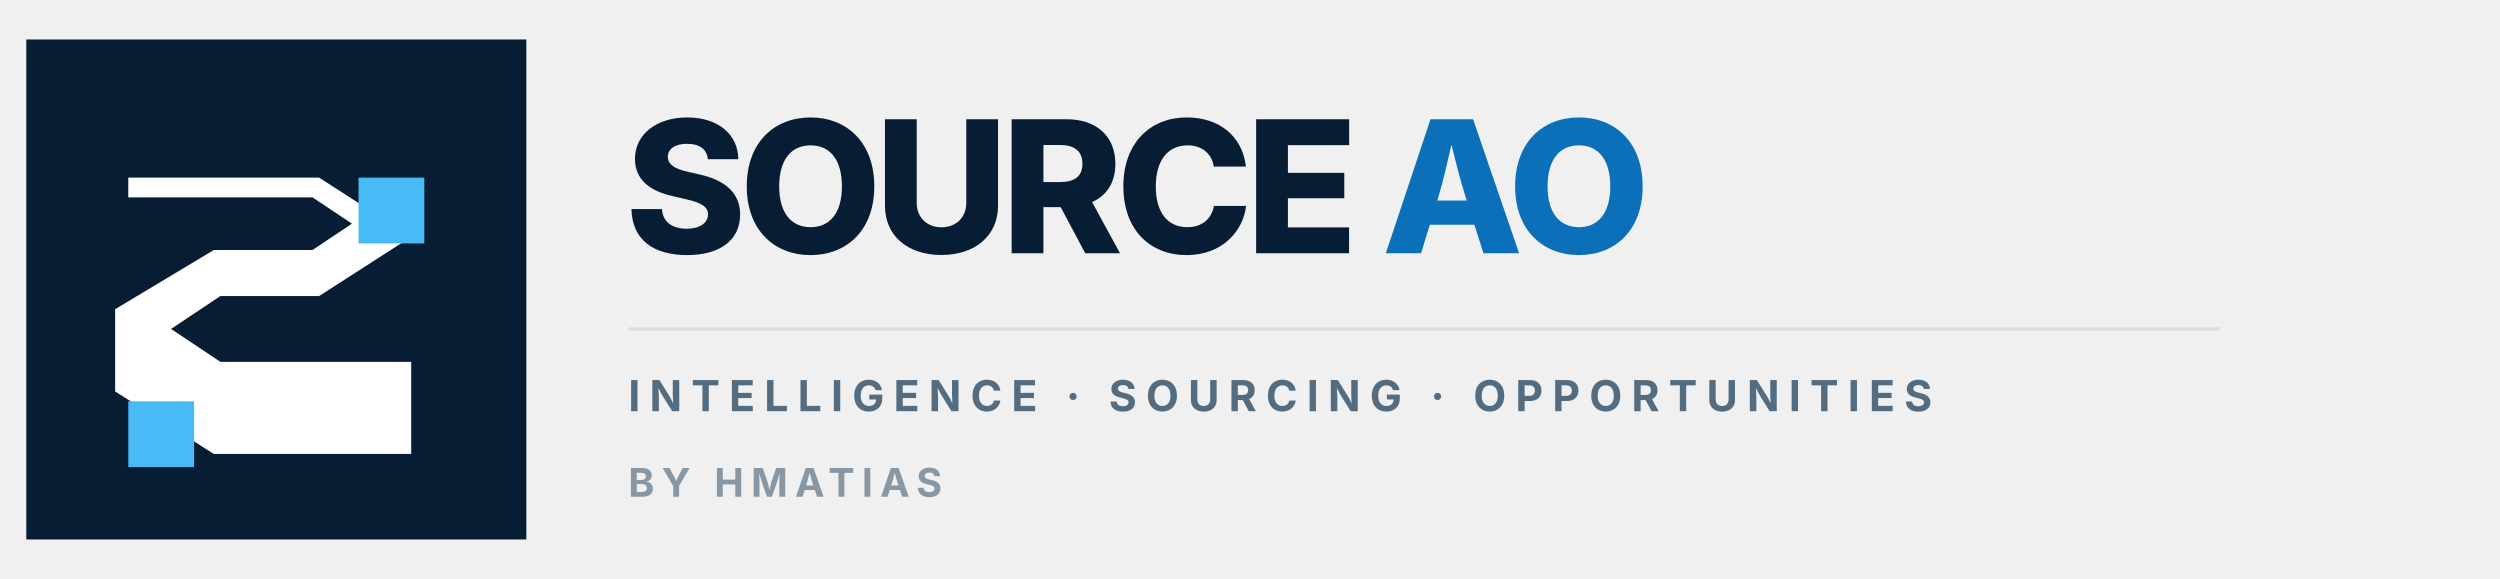
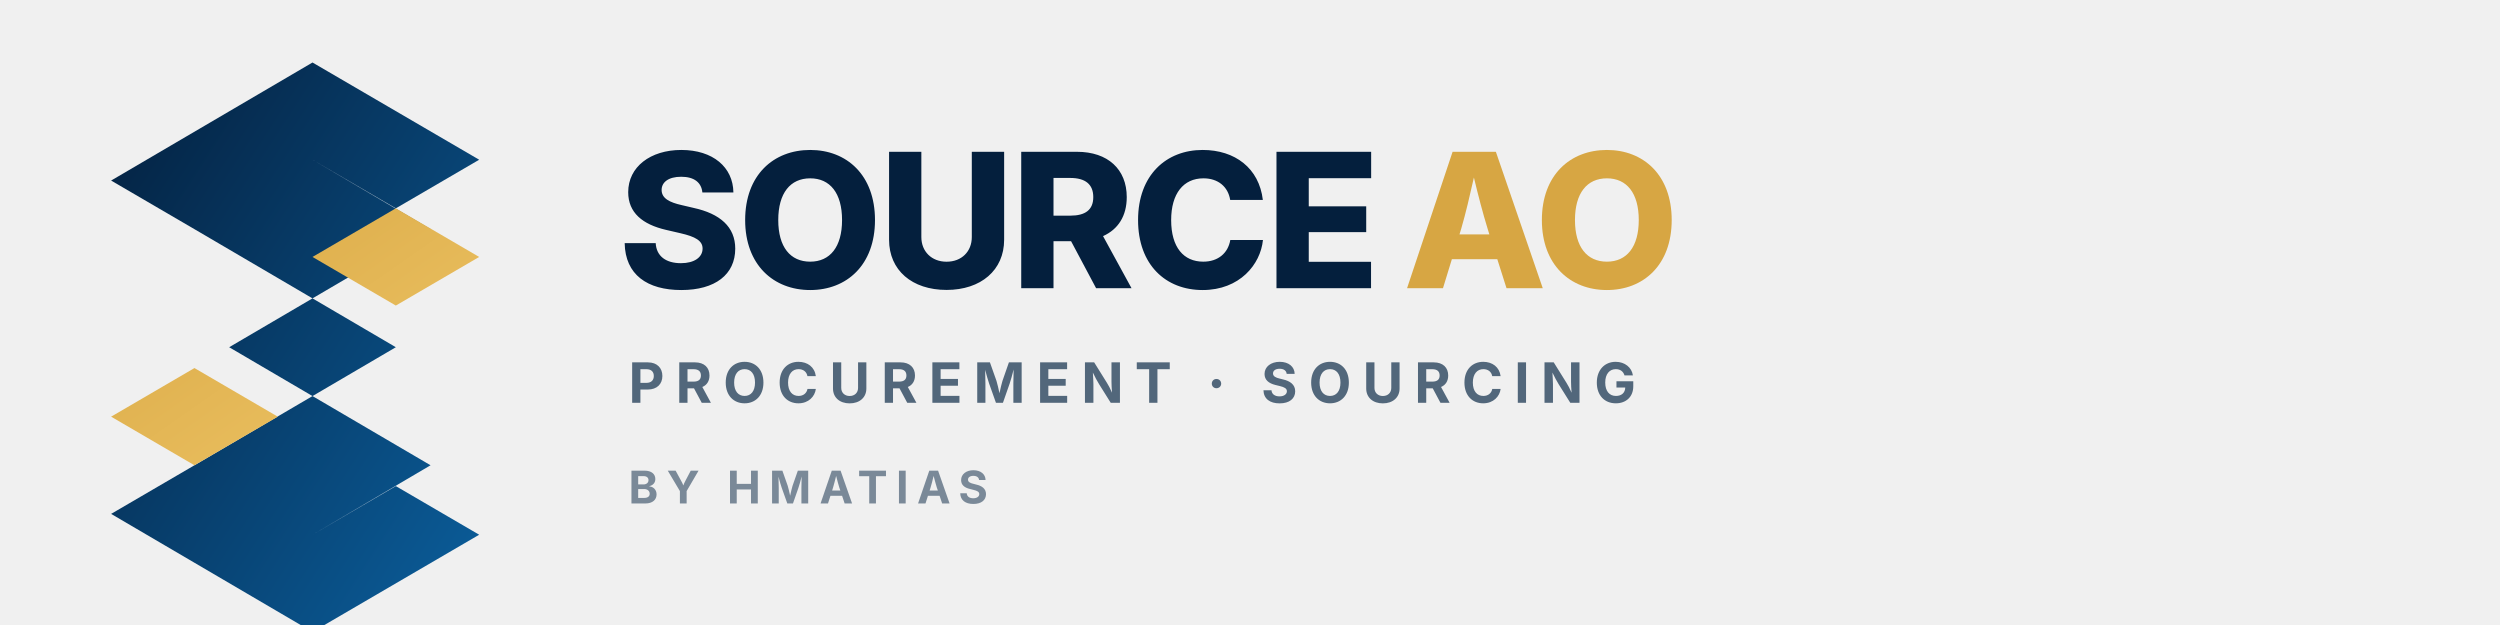
- <svg xmlns="http://www.w3.org/2000/svg" width="760" height="176" viewBox="0 0 760 176" role="img" aria-labelledby="title desc">
+ <svg xmlns="http://www.w3.org/2000/svg" width="720" height="180" viewBox="0 0 720 180" role="img" aria-labelledby="title desc">
  <defs>
-     <linearGradient id="mark" x1="0" y1="0" x2="1" y2="1">
-       <stop offset="0" stop-color="#062d56" />
-       <stop offset="1" stop-color="#0b6fba" />
+     <linearGradient id="navy" x1="0" y1="0" x2="1" y2="1">
+       <stop offset="0" stop-color="#041f3d" />
+       <stop offset="1" stop-color="#0b5f9d" />
+     </linearGradient>
+     <linearGradient id="gold" x1="0" y1="0" x2="1" y2="1">
+       <stop offset="0" stop-color="#d7a643" />
+       <stop offset="1" stop-color="#f0c768" />
    </linearGradient>
  </defs>
-   <g transform="translate(8 12)">
-     <rect x="0" y="0" width="152" height="152" fill="#071d33" />
-     <path d="M31 42h58l28 18-28 18H59l-15 10 15 10h58v28H57l-30-19V82l30-18h30l12-8-12-8H31z" fill="#fff" />
-     <path d="M101 42h20v20h-20zM31 110h20v20H31z" fill="#48baf5" />
+   <g transform="translate(14 18)">
+     <path d="M18 34 76 0l48 28-24 14-24-14-34 20 58 34-58 34 34 20 24-14 24 14-48 28-58-34 24-14 34 20 34-20-58-34 58-34-34-20-34 20z" fill="url(#navy)" />
+     <path d="M76 56 100 42l24 14-24 14zM18 102l24-14 24 14-24 14z" fill="url(#gold)" />
  </g>
-   <g font-family="Inter,Arial,sans-serif">
-     <text x="190" y="77" font-size="56" font-weight="760" letter-spacing="-2.2" fill="#071d33">SOURCE</text>
-     <text x="420" y="77" font-size="56" font-weight="760" letter-spacing="-2.2" fill="#0b6fba">AO</text>
-     <line x1="191" y1="100" x2="675" y2="100" stroke="#d7e1e8" />
-     <text x="191" y="125" font-size="13" font-weight="750" letter-spacing="2.8" fill="#536c80">INTELLIGENCE · SOURCING · OPPORTUNITIES</text>
-     <text x="191" y="151" font-size="12" font-weight="700" letter-spacing="2.2" fill="#8797a4">BY HMATIAS</text>
+   <g font-family="Inter, Arial, sans-serif">
+     <text x="178" y="83" font-size="54" font-weight="800" letter-spacing="-1.2" fill="#041f3d">SOURCE</text>
+     <text x="404" y="83" font-size="54" font-weight="800" letter-spacing="-1.2" fill="#d7a643">AO</text>
+     <text x="181" y="116" font-size="16" font-weight="700" letter-spacing="3.2" fill="#52677b">PROCUREMENT · SOURCING</text>
+     <text x="181" y="145" font-size="13" font-weight="700" letter-spacing="2.4" fill="#7a8998">BY HMATIAS</text>
  </g>
</svg>
